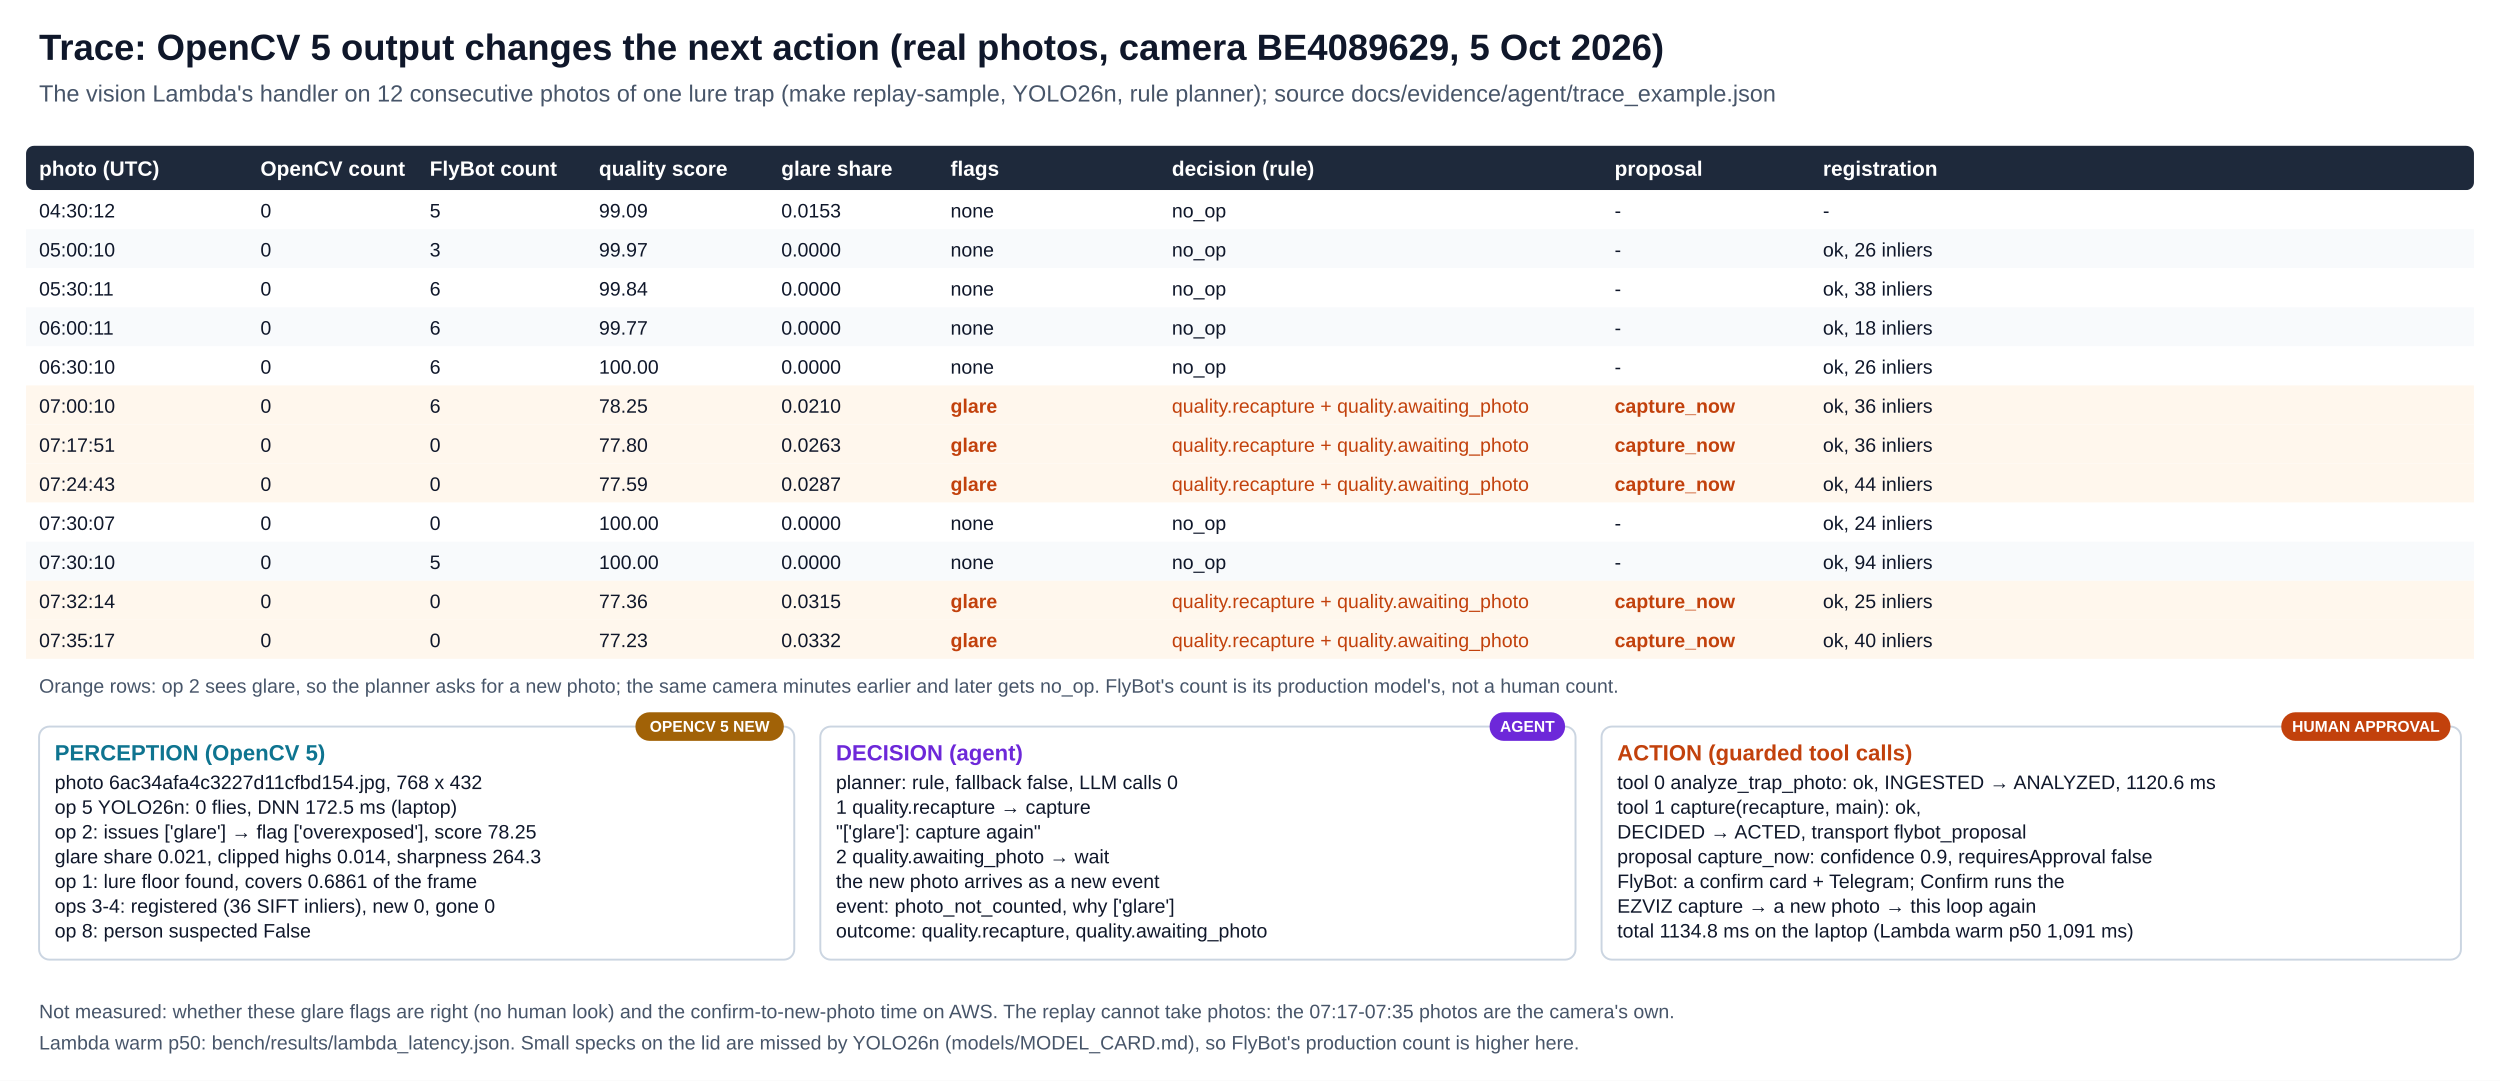
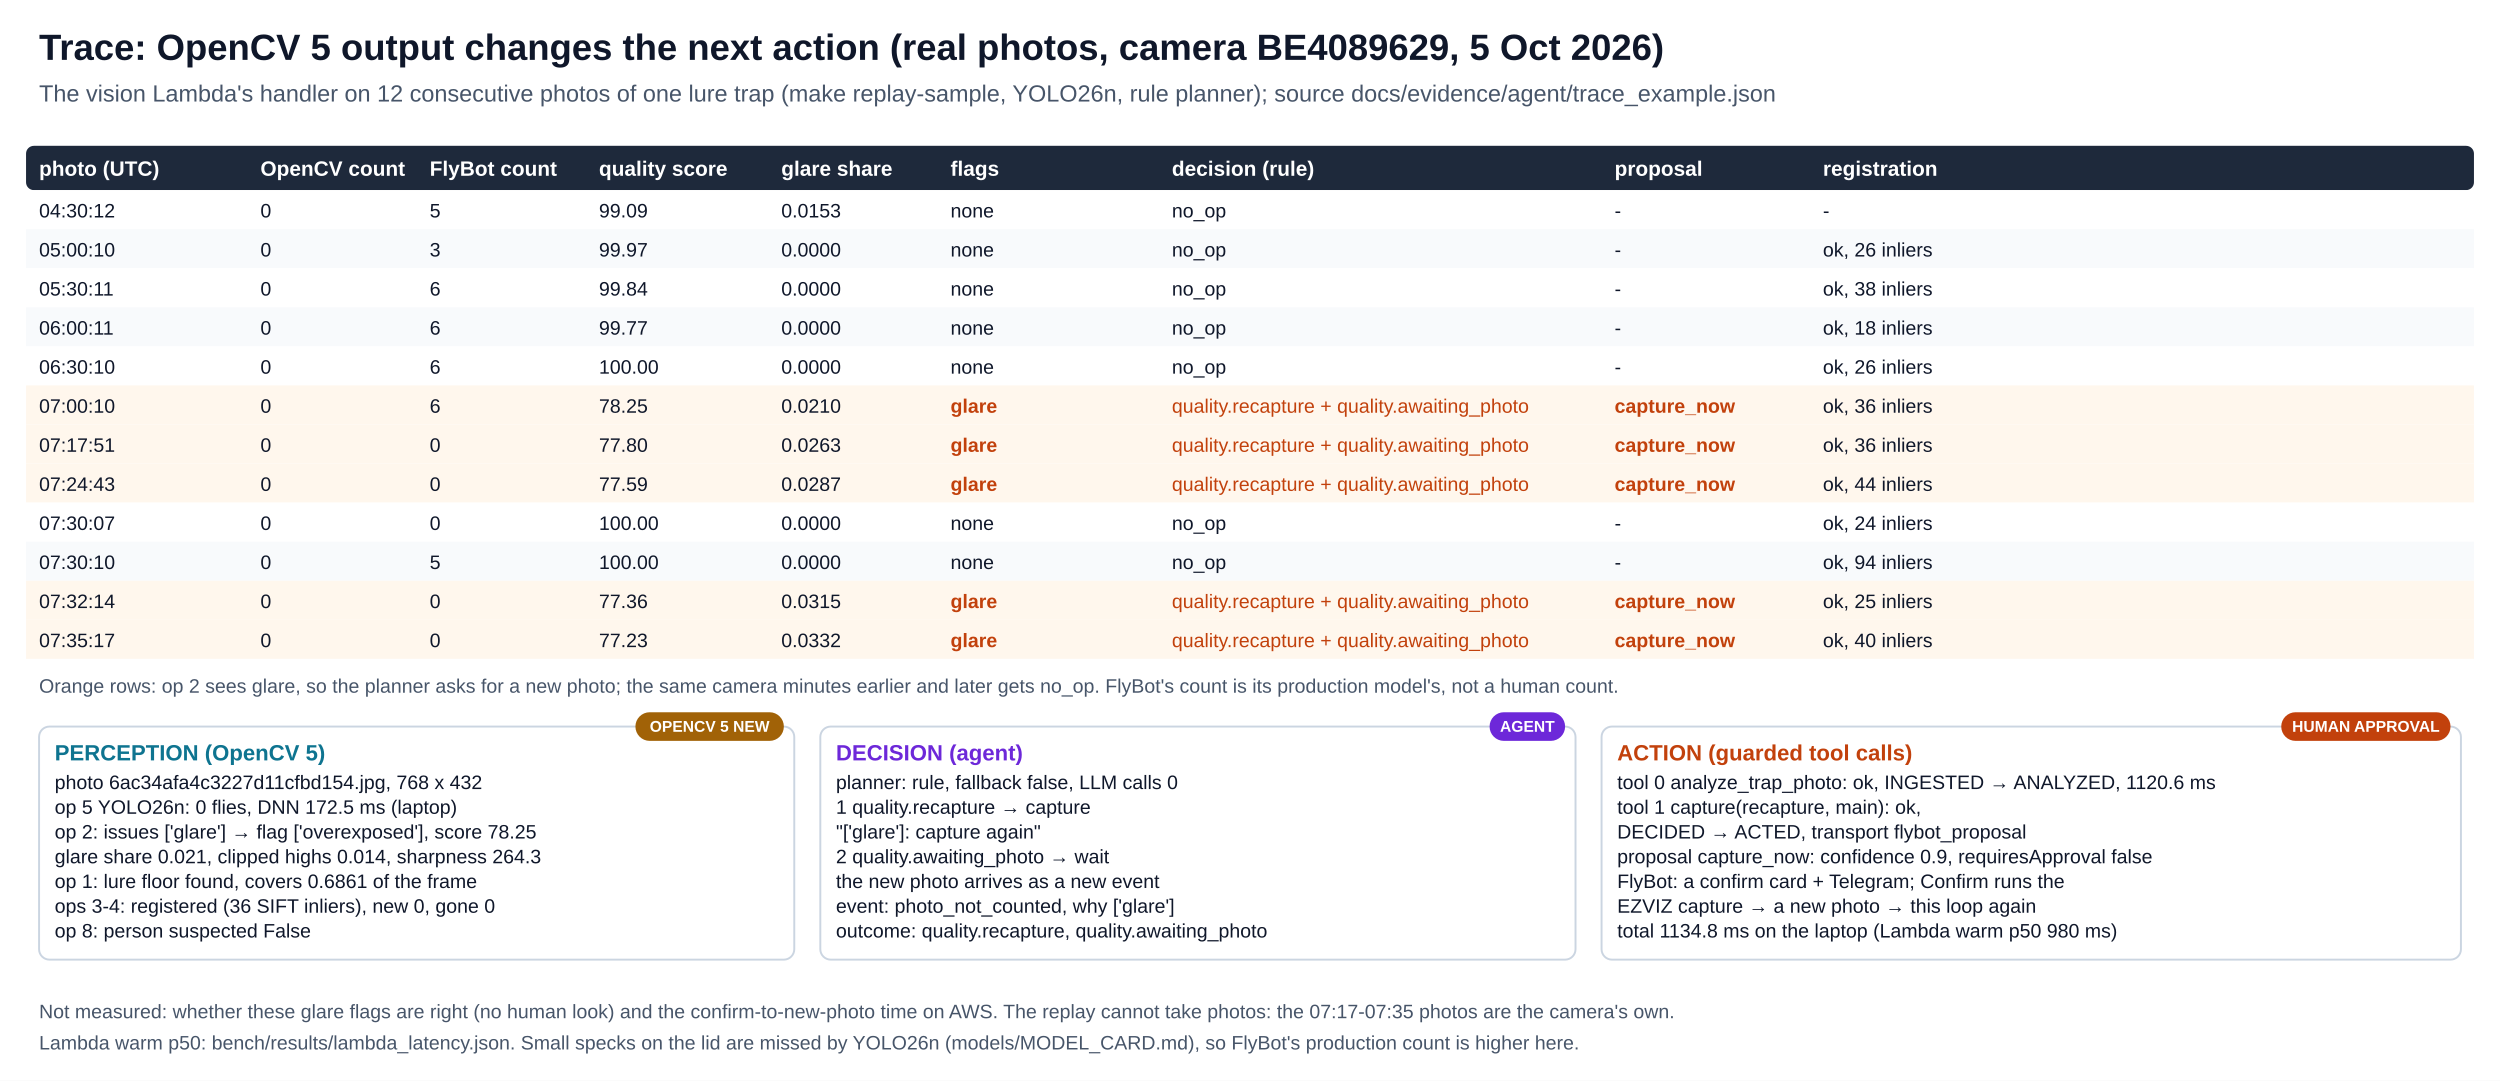
<svg xmlns="http://www.w3.org/2000/svg" viewBox="0 0 1920 830" width="1920" height="830" font-family="Segoe UI, Arial, Helvetica, sans-serif">
  <defs>
    <marker id="ah" viewBox="0 0 10 10" refX="9" refY="5" markerWidth="7" markerHeight="7" orient="auto-start-reverse">
      <path d="M 0 0 L 10 5 L 0 10 z" fill="#475569" />
    </marker>
    <marker id="ahr" viewBox="0 0 10 10" refX="9" refY="5" markerWidth="7" markerHeight="7" orient="auto-start-reverse">
      <path d="M 0 0 L 10 5 L 0 10 z" fill="#b91c1c" />
    </marker>
  </defs>
  <rect width="1920" height="830" fill="#ffffff" />
  <text x="30" y="46" font-size="28" font-weight="bold" fill="#0f172a" text-anchor="start">Trace: OpenCV 5 output changes the next action (real photos, camera BE4089629, 5 Oct 2026)</text>
  <text x="30" y="78" font-size="18" font-weight="normal" fill="#475569" text-anchor="start">The vision Lambda's handler on 12 consecutive photos of one lure trap (make replay-sample, YOLO26n, rule planner); source docs/evidence/agent/trace_example.json</text>
  <rect x="20" y="112" width="1880" height="34" rx="6" fill="#1e293b" />
  <text x="30" y="135" font-size="16" font-weight="bold" fill="#ffffff" text-anchor="start">photo (UTC)</text>
  <text x="200" y="135" font-size="16" font-weight="bold" fill="#ffffff" text-anchor="start">OpenCV count</text>
  <text x="330" y="135" font-size="16" font-weight="bold" fill="#ffffff" text-anchor="start">FlyBot count</text>
  <text x="460" y="135" font-size="16" font-weight="bold" fill="#ffffff" text-anchor="start">quality score</text>
  <text x="600" y="135" font-size="16" font-weight="bold" fill="#ffffff" text-anchor="start">glare share</text>
  <text x="730" y="135" font-size="16" font-weight="bold" fill="#ffffff" text-anchor="start">flags</text>
  <text x="900" y="135" font-size="16" font-weight="bold" fill="#ffffff" text-anchor="start">decision (rule)</text>
  <text x="1240" y="135" font-size="16" font-weight="bold" fill="#ffffff" text-anchor="start">proposal</text>
  <text x="1400" y="135" font-size="16" font-weight="bold" fill="#ffffff" text-anchor="start">registration</text>
  <rect x="20" y="146" width="1880" height="30" fill="#ffffff" />
  <text x="30" y="167" font-size="15" font-weight="normal" fill="#0f172a" text-anchor="start">04:30:12</text>
  <text x="200" y="167" font-size="15" font-weight="normal" fill="#0f172a" text-anchor="start">0</text>
  <text x="330" y="167" font-size="15" font-weight="normal" fill="#0f172a" text-anchor="start">5</text>
  <text x="460" y="167" font-size="15" font-weight="normal" fill="#0f172a" text-anchor="start">99.09</text>
  <text x="600" y="167" font-size="15" font-weight="normal" fill="#0f172a" text-anchor="start">0.0153</text>
  <text x="730" y="167" font-size="15" font-weight="normal" fill="#0f172a" text-anchor="start">none</text>
  <text x="900" y="167" font-size="15" font-weight="normal" fill="#0f172a" text-anchor="start">no_op</text>
  <text x="1240" y="167" font-size="15" font-weight="normal" fill="#0f172a" text-anchor="start">-</text>
  <text x="1400" y="167" font-size="15" font-weight="normal" fill="#0f172a" text-anchor="start">-</text>
  <rect x="20" y="176" width="1880" height="30" fill="#f8fafc" />
  <text x="30" y="197" font-size="15" font-weight="normal" fill="#0f172a" text-anchor="start">05:00:10</text>
  <text x="200" y="197" font-size="15" font-weight="normal" fill="#0f172a" text-anchor="start">0</text>
  <text x="330" y="197" font-size="15" font-weight="normal" fill="#0f172a" text-anchor="start">3</text>
  <text x="460" y="197" font-size="15" font-weight="normal" fill="#0f172a" text-anchor="start">99.97</text>
  <text x="600" y="197" font-size="15" font-weight="normal" fill="#0f172a" text-anchor="start">0.0000</text>
  <text x="730" y="197" font-size="15" font-weight="normal" fill="#0f172a" text-anchor="start">none</text>
  <text x="900" y="197" font-size="15" font-weight="normal" fill="#0f172a" text-anchor="start">no_op</text>
  <text x="1240" y="197" font-size="15" font-weight="normal" fill="#0f172a" text-anchor="start">-</text>
  <text x="1400" y="197" font-size="15" font-weight="normal" fill="#0f172a" text-anchor="start">ok, 26 inliers</text>
  <rect x="20" y="206" width="1880" height="30" fill="#ffffff" />
  <text x="30" y="227" font-size="15" font-weight="normal" fill="#0f172a" text-anchor="start">05:30:11</text>
  <text x="200" y="227" font-size="15" font-weight="normal" fill="#0f172a" text-anchor="start">0</text>
  <text x="330" y="227" font-size="15" font-weight="normal" fill="#0f172a" text-anchor="start">6</text>
  <text x="460" y="227" font-size="15" font-weight="normal" fill="#0f172a" text-anchor="start">99.84</text>
  <text x="600" y="227" font-size="15" font-weight="normal" fill="#0f172a" text-anchor="start">0.0000</text>
  <text x="730" y="227" font-size="15" font-weight="normal" fill="#0f172a" text-anchor="start">none</text>
  <text x="900" y="227" font-size="15" font-weight="normal" fill="#0f172a" text-anchor="start">no_op</text>
  <text x="1240" y="227" font-size="15" font-weight="normal" fill="#0f172a" text-anchor="start">-</text>
  <text x="1400" y="227" font-size="15" font-weight="normal" fill="#0f172a" text-anchor="start">ok, 38 inliers</text>
  <rect x="20" y="236" width="1880" height="30" fill="#f8fafc" />
  <text x="30" y="257" font-size="15" font-weight="normal" fill="#0f172a" text-anchor="start">06:00:11</text>
  <text x="200" y="257" font-size="15" font-weight="normal" fill="#0f172a" text-anchor="start">0</text>
  <text x="330" y="257" font-size="15" font-weight="normal" fill="#0f172a" text-anchor="start">6</text>
  <text x="460" y="257" font-size="15" font-weight="normal" fill="#0f172a" text-anchor="start">99.77</text>
  <text x="600" y="257" font-size="15" font-weight="normal" fill="#0f172a" text-anchor="start">0.0000</text>
  <text x="730" y="257" font-size="15" font-weight="normal" fill="#0f172a" text-anchor="start">none</text>
  <text x="900" y="257" font-size="15" font-weight="normal" fill="#0f172a" text-anchor="start">no_op</text>
  <text x="1240" y="257" font-size="15" font-weight="normal" fill="#0f172a" text-anchor="start">-</text>
  <text x="1400" y="257" font-size="15" font-weight="normal" fill="#0f172a" text-anchor="start">ok, 18 inliers</text>
  <rect x="20" y="266" width="1880" height="30" fill="#ffffff" />
  <text x="30" y="287" font-size="15" font-weight="normal" fill="#0f172a" text-anchor="start">06:30:10</text>
  <text x="200" y="287" font-size="15" font-weight="normal" fill="#0f172a" text-anchor="start">0</text>
  <text x="330" y="287" font-size="15" font-weight="normal" fill="#0f172a" text-anchor="start">6</text>
  <text x="460" y="287" font-size="15" font-weight="normal" fill="#0f172a" text-anchor="start">100.00</text>
  <text x="600" y="287" font-size="15" font-weight="normal" fill="#0f172a" text-anchor="start">0.0000</text>
  <text x="730" y="287" font-size="15" font-weight="normal" fill="#0f172a" text-anchor="start">none</text>
  <text x="900" y="287" font-size="15" font-weight="normal" fill="#0f172a" text-anchor="start">no_op</text>
  <text x="1240" y="287" font-size="15" font-weight="normal" fill="#0f172a" text-anchor="start">-</text>
  <text x="1400" y="287" font-size="15" font-weight="normal" fill="#0f172a" text-anchor="start">ok, 26 inliers</text>
  <rect x="20" y="296" width="1880" height="30" fill="#fff7ed" />
  <text x="30" y="317" font-size="15" font-weight="normal" fill="#0f172a" text-anchor="start">07:00:10</text>
  <text x="200" y="317" font-size="15" font-weight="normal" fill="#0f172a" text-anchor="start">0</text>
  <text x="330" y="317" font-size="15" font-weight="normal" fill="#0f172a" text-anchor="start">6</text>
  <text x="460" y="317" font-size="15" font-weight="normal" fill="#0f172a" text-anchor="start">78.25</text>
  <text x="600" y="317" font-size="15" font-weight="normal" fill="#0f172a" text-anchor="start">0.0210</text>
  <text x="730" y="317" font-size="15" font-weight="bold" fill="#c2410c" text-anchor="start">glare</text>
  <text x="900" y="317" font-size="15" font-weight="normal" fill="#c2410c" text-anchor="start">quality.recapture + quality.awaiting_photo</text>
  <text x="1240" y="317" font-size="15" font-weight="bold" fill="#c2410c" text-anchor="start">capture_now</text>
  <text x="1400" y="317" font-size="15" font-weight="normal" fill="#0f172a" text-anchor="start">ok, 36 inliers</text>
  <rect x="20" y="326" width="1880" height="30" fill="#fff7ed" />
  <text x="30" y="347" font-size="15" font-weight="normal" fill="#0f172a" text-anchor="start">07:17:51</text>
  <text x="200" y="347" font-size="15" font-weight="normal" fill="#0f172a" text-anchor="start">0</text>
  <text x="330" y="347" font-size="15" font-weight="normal" fill="#0f172a" text-anchor="start">0</text>
  <text x="460" y="347" font-size="15" font-weight="normal" fill="#0f172a" text-anchor="start">77.80</text>
  <text x="600" y="347" font-size="15" font-weight="normal" fill="#0f172a" text-anchor="start">0.0263</text>
  <text x="730" y="347" font-size="15" font-weight="bold" fill="#c2410c" text-anchor="start">glare</text>
  <text x="900" y="347" font-size="15" font-weight="normal" fill="#c2410c" text-anchor="start">quality.recapture + quality.awaiting_photo</text>
  <text x="1240" y="347" font-size="15" font-weight="bold" fill="#c2410c" text-anchor="start">capture_now</text>
  <text x="1400" y="347" font-size="15" font-weight="normal" fill="#0f172a" text-anchor="start">ok, 36 inliers</text>
  <rect x="20" y="356" width="1880" height="30" fill="#fff7ed" />
  <text x="30" y="377" font-size="15" font-weight="normal" fill="#0f172a" text-anchor="start">07:24:43</text>
  <text x="200" y="377" font-size="15" font-weight="normal" fill="#0f172a" text-anchor="start">0</text>
  <text x="330" y="377" font-size="15" font-weight="normal" fill="#0f172a" text-anchor="start">0</text>
  <text x="460" y="377" font-size="15" font-weight="normal" fill="#0f172a" text-anchor="start">77.59</text>
  <text x="600" y="377" font-size="15" font-weight="normal" fill="#0f172a" text-anchor="start">0.0287</text>
  <text x="730" y="377" font-size="15" font-weight="bold" fill="#c2410c" text-anchor="start">glare</text>
  <text x="900" y="377" font-size="15" font-weight="normal" fill="#c2410c" text-anchor="start">quality.recapture + quality.awaiting_photo</text>
  <text x="1240" y="377" font-size="15" font-weight="bold" fill="#c2410c" text-anchor="start">capture_now</text>
  <text x="1400" y="377" font-size="15" font-weight="normal" fill="#0f172a" text-anchor="start">ok, 44 inliers</text>
  <rect x="20" y="386" width="1880" height="30" fill="#ffffff" />
  <text x="30" y="407" font-size="15" font-weight="normal" fill="#0f172a" text-anchor="start">07:30:07</text>
  <text x="200" y="407" font-size="15" font-weight="normal" fill="#0f172a" text-anchor="start">0</text>
  <text x="330" y="407" font-size="15" font-weight="normal" fill="#0f172a" text-anchor="start">0</text>
  <text x="460" y="407" font-size="15" font-weight="normal" fill="#0f172a" text-anchor="start">100.00</text>
  <text x="600" y="407" font-size="15" font-weight="normal" fill="#0f172a" text-anchor="start">0.0000</text>
  <text x="730" y="407" font-size="15" font-weight="normal" fill="#0f172a" text-anchor="start">none</text>
  <text x="900" y="407" font-size="15" font-weight="normal" fill="#0f172a" text-anchor="start">no_op</text>
  <text x="1240" y="407" font-size="15" font-weight="normal" fill="#0f172a" text-anchor="start">-</text>
  <text x="1400" y="407" font-size="15" font-weight="normal" fill="#0f172a" text-anchor="start">ok, 24 inliers</text>
  <rect x="20" y="416" width="1880" height="30" fill="#f8fafc" />
  <text x="30" y="437" font-size="15" font-weight="normal" fill="#0f172a" text-anchor="start">07:30:10</text>
  <text x="200" y="437" font-size="15" font-weight="normal" fill="#0f172a" text-anchor="start">0</text>
  <text x="330" y="437" font-size="15" font-weight="normal" fill="#0f172a" text-anchor="start">5</text>
  <text x="460" y="437" font-size="15" font-weight="normal" fill="#0f172a" text-anchor="start">100.00</text>
  <text x="600" y="437" font-size="15" font-weight="normal" fill="#0f172a" text-anchor="start">0.0000</text>
  <text x="730" y="437" font-size="15" font-weight="normal" fill="#0f172a" text-anchor="start">none</text>
  <text x="900" y="437" font-size="15" font-weight="normal" fill="#0f172a" text-anchor="start">no_op</text>
  <text x="1240" y="437" font-size="15" font-weight="normal" fill="#0f172a" text-anchor="start">-</text>
  <text x="1400" y="437" font-size="15" font-weight="normal" fill="#0f172a" text-anchor="start">ok, 94 inliers</text>
  <rect x="20" y="446" width="1880" height="30" fill="#fff7ed" />
  <text x="30" y="467" font-size="15" font-weight="normal" fill="#0f172a" text-anchor="start">07:32:14</text>
  <text x="200" y="467" font-size="15" font-weight="normal" fill="#0f172a" text-anchor="start">0</text>
  <text x="330" y="467" font-size="15" font-weight="normal" fill="#0f172a" text-anchor="start">0</text>
  <text x="460" y="467" font-size="15" font-weight="normal" fill="#0f172a" text-anchor="start">77.36</text>
  <text x="600" y="467" font-size="15" font-weight="normal" fill="#0f172a" text-anchor="start">0.0315</text>
  <text x="730" y="467" font-size="15" font-weight="bold" fill="#c2410c" text-anchor="start">glare</text>
  <text x="900" y="467" font-size="15" font-weight="normal" fill="#c2410c" text-anchor="start">quality.recapture + quality.awaiting_photo</text>
  <text x="1240" y="467" font-size="15" font-weight="bold" fill="#c2410c" text-anchor="start">capture_now</text>
  <text x="1400" y="467" font-size="15" font-weight="normal" fill="#0f172a" text-anchor="start">ok, 25 inliers</text>
  <rect x="20" y="476" width="1880" height="30" fill="#fff7ed" />
  <text x="30" y="497" font-size="15" font-weight="normal" fill="#0f172a" text-anchor="start">07:35:17</text>
  <text x="200" y="497" font-size="15" font-weight="normal" fill="#0f172a" text-anchor="start">0</text>
  <text x="330" y="497" font-size="15" font-weight="normal" fill="#0f172a" text-anchor="start">0</text>
  <text x="460" y="497" font-size="15" font-weight="normal" fill="#0f172a" text-anchor="start">77.23</text>
  <text x="600" y="497" font-size="15" font-weight="normal" fill="#0f172a" text-anchor="start">0.0332</text>
  <text x="730" y="497" font-size="15" font-weight="bold" fill="#c2410c" text-anchor="start">glare</text>
  <text x="900" y="497" font-size="15" font-weight="normal" fill="#c2410c" text-anchor="start">quality.recapture + quality.awaiting_photo</text>
  <text x="1240" y="497" font-size="15" font-weight="bold" fill="#c2410c" text-anchor="start">capture_now</text>
  <text x="1400" y="497" font-size="15" font-weight="normal" fill="#0f172a" text-anchor="start">ok, 40 inliers</text>
  <text x="30" y="532" font-size="15" font-weight="normal" fill="#475569" text-anchor="start">Orange rows: op 2 sees glare, so the planner asks for a new photo; the same camera minutes earlier and later gets no_op. FlyBot's count is its production model's, not a human count.</text>
  <rect x="30" y="558" width="580" height="179" rx="8" fill="#ffffff" stroke="#cbd5e1" stroke-width="1.5" />
  <text x="42" y="584" font-size="17" font-weight="bold" fill="#0e7490" text-anchor="start">PERCEPTION (OpenCV 5)</text>
  <text x="42" y="606" font-size="15" font-weight="normal" fill="#0f172a" text-anchor="start">photo 6ac34afa4c3227d11cfbd154.jpg, 768 x 432</text>
  <text x="42" y="625" font-size="15" font-weight="normal" fill="#0f172a" text-anchor="start">op 5 YOLO26n: 0 flies, DNN 172.5 ms (laptop)</text>
  <text x="42" y="644" font-size="15" font-weight="normal" fill="#0f172a" text-anchor="start">op 2: issues ['glare'] → flag ['overexposed'], score 78.25</text>
  <text x="42" y="663" font-size="15" font-weight="normal" fill="#0f172a" text-anchor="start">   glare share 0.021, clipped highs 0.014, sharpness 264.3</text>
  <text x="42" y="682" font-size="15" font-weight="normal" fill="#0f172a" text-anchor="start">op 1: lure floor found, covers 0.6861 of the frame</text>
  <text x="42" y="701" font-size="15" font-weight="normal" fill="#0f172a" text-anchor="start">ops 3-4: registered (36 SIFT inliers), new 0, gone 0</text>
  <text x="42" y="720" font-size="15" font-weight="normal" fill="#0f172a" text-anchor="start">op 8: person suspected False</text>
  <rect x="488" y="547" width="114" height="22" rx="11" fill="#a16207" />
  <text x="545" y="562" font-size="12" font-weight="bold" fill="#ffffff" text-anchor="middle">OPENCV 5 NEW</text>
  <rect x="630" y="558" width="580" height="179" rx="8" fill="#ffffff" stroke="#cbd5e1" stroke-width="1.5" />
  <text x="642" y="584" font-size="17" font-weight="bold" fill="#6d28d9" text-anchor="start">DECISION (agent)</text>
  <text x="642" y="606" font-size="15" font-weight="normal" fill="#0f172a" text-anchor="start">planner: rule, fallback false, LLM calls 0</text>
  <text x="642" y="625" font-size="15" font-weight="normal" fill="#0f172a" text-anchor="start">1 quality.recapture → capture</text>
  <text x="642" y="644" font-size="15" font-weight="normal" fill="#0f172a" text-anchor="start">   "['glare']: capture again"</text>
  <text x="642" y="663" font-size="15" font-weight="normal" fill="#0f172a" text-anchor="start">2 quality.awaiting_photo → wait</text>
  <text x="642" y="682" font-size="15" font-weight="normal" fill="#0f172a" text-anchor="start">   the new photo arrives as a new event</text>
  <text x="642" y="701" font-size="15" font-weight="normal" fill="#0f172a" text-anchor="start">event: photo_not_counted, why ['glare']</text>
  <text x="642" y="720" font-size="15" font-weight="normal" fill="#0f172a" text-anchor="start">outcome: quality.recapture, quality.awaiting_photo</text>
  <rect x="1144" y="547" width="58" height="22" rx="11" fill="#6d28d9" />
  <text x="1173" y="562" font-size="12" font-weight="bold" fill="#ffffff" text-anchor="middle">AGENT</text>
  <rect x="1230" y="558" width="660" height="179" rx="8" fill="#ffffff" stroke="#cbd5e1" stroke-width="1.5" />
  <text x="1242" y="584" font-size="17" font-weight="bold" fill="#c2410c" text-anchor="start">ACTION (guarded tool calls)</text>
  <text x="1242" y="606" font-size="15" font-weight="normal" fill="#0f172a" text-anchor="start">tool 0 analyze_trap_photo: ok, INGESTED → ANALYZED, 1120.6 ms</text>
  <text x="1242" y="625" font-size="15" font-weight="normal" fill="#0f172a" text-anchor="start">tool 1 capture(recapture, main): ok,</text>
  <text x="1242" y="644" font-size="15" font-weight="normal" fill="#0f172a" text-anchor="start">   DECIDED → ACTED, transport flybot_proposal</text>
  <text x="1242" y="663" font-size="15" font-weight="normal" fill="#0f172a" text-anchor="start">proposal capture_now: confidence 0.9, requiresApproval false</text>
  <text x="1242" y="682" font-size="15" font-weight="normal" fill="#0f172a" text-anchor="start">FlyBot: a confirm card + Telegram; Confirm runs the</text>
  <text x="1242" y="701" font-size="15" font-weight="normal" fill="#0f172a" text-anchor="start">EZVIZ capture → a new photo → this loop again</text>
-   <text x="1242" y="720" font-size="15" font-weight="normal" fill="#0f172a" text-anchor="start">total 1134.8 ms on the laptop (Lambda warm p50 1,091 ms)</text>
+   <text x="1242" y="720" font-size="15" font-weight="normal" fill="#0f172a" text-anchor="start">total 1134.8 ms on the laptop (Lambda warm p50 980 ms)</text>
  <rect x="1752" y="547" width="130" height="22" rx="11" fill="#c2410c" />
  <text x="1817" y="562" font-size="12" font-weight="bold" fill="#ffffff" text-anchor="middle">HUMAN APPROVAL</text>
  <text x="30" y="782" font-size="15" font-weight="normal" fill="#475569" text-anchor="start">Not measured: whether these glare flags are right (no human look) and the confirm-to-new-photo time on AWS. The replay cannot take photos: the 07:17-07:35 photos are the camera's own.</text>
  <text x="30" y="806" font-size="15" font-weight="normal" fill="#475569" text-anchor="start">Lambda warm p50: bench/results/lambda_latency.json. Small specks on the lid are missed by YOLO26n (models/MODEL_CARD.md), so FlyBot's production count is higher here.</text>
</svg>
